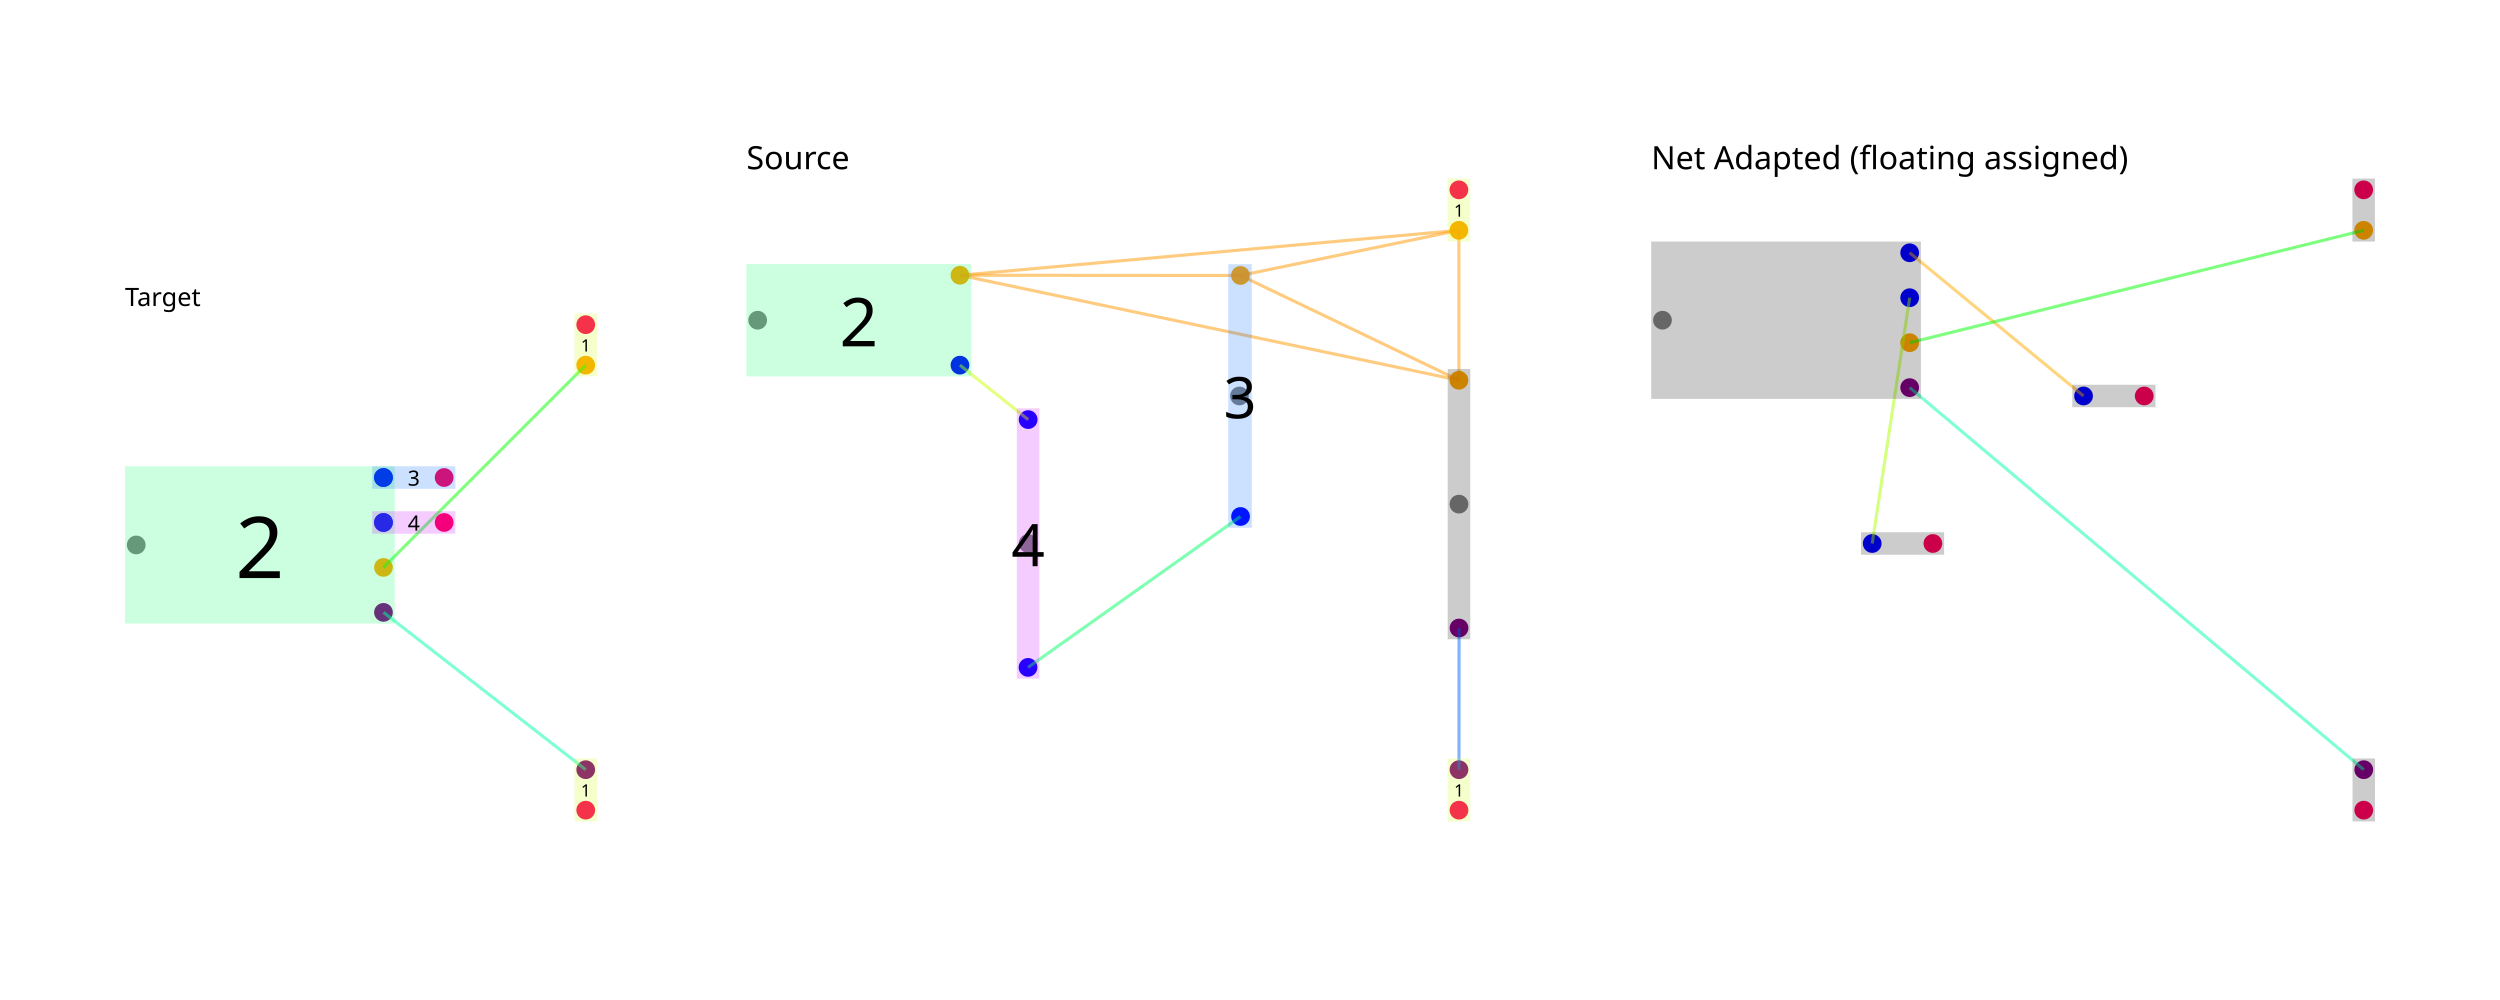
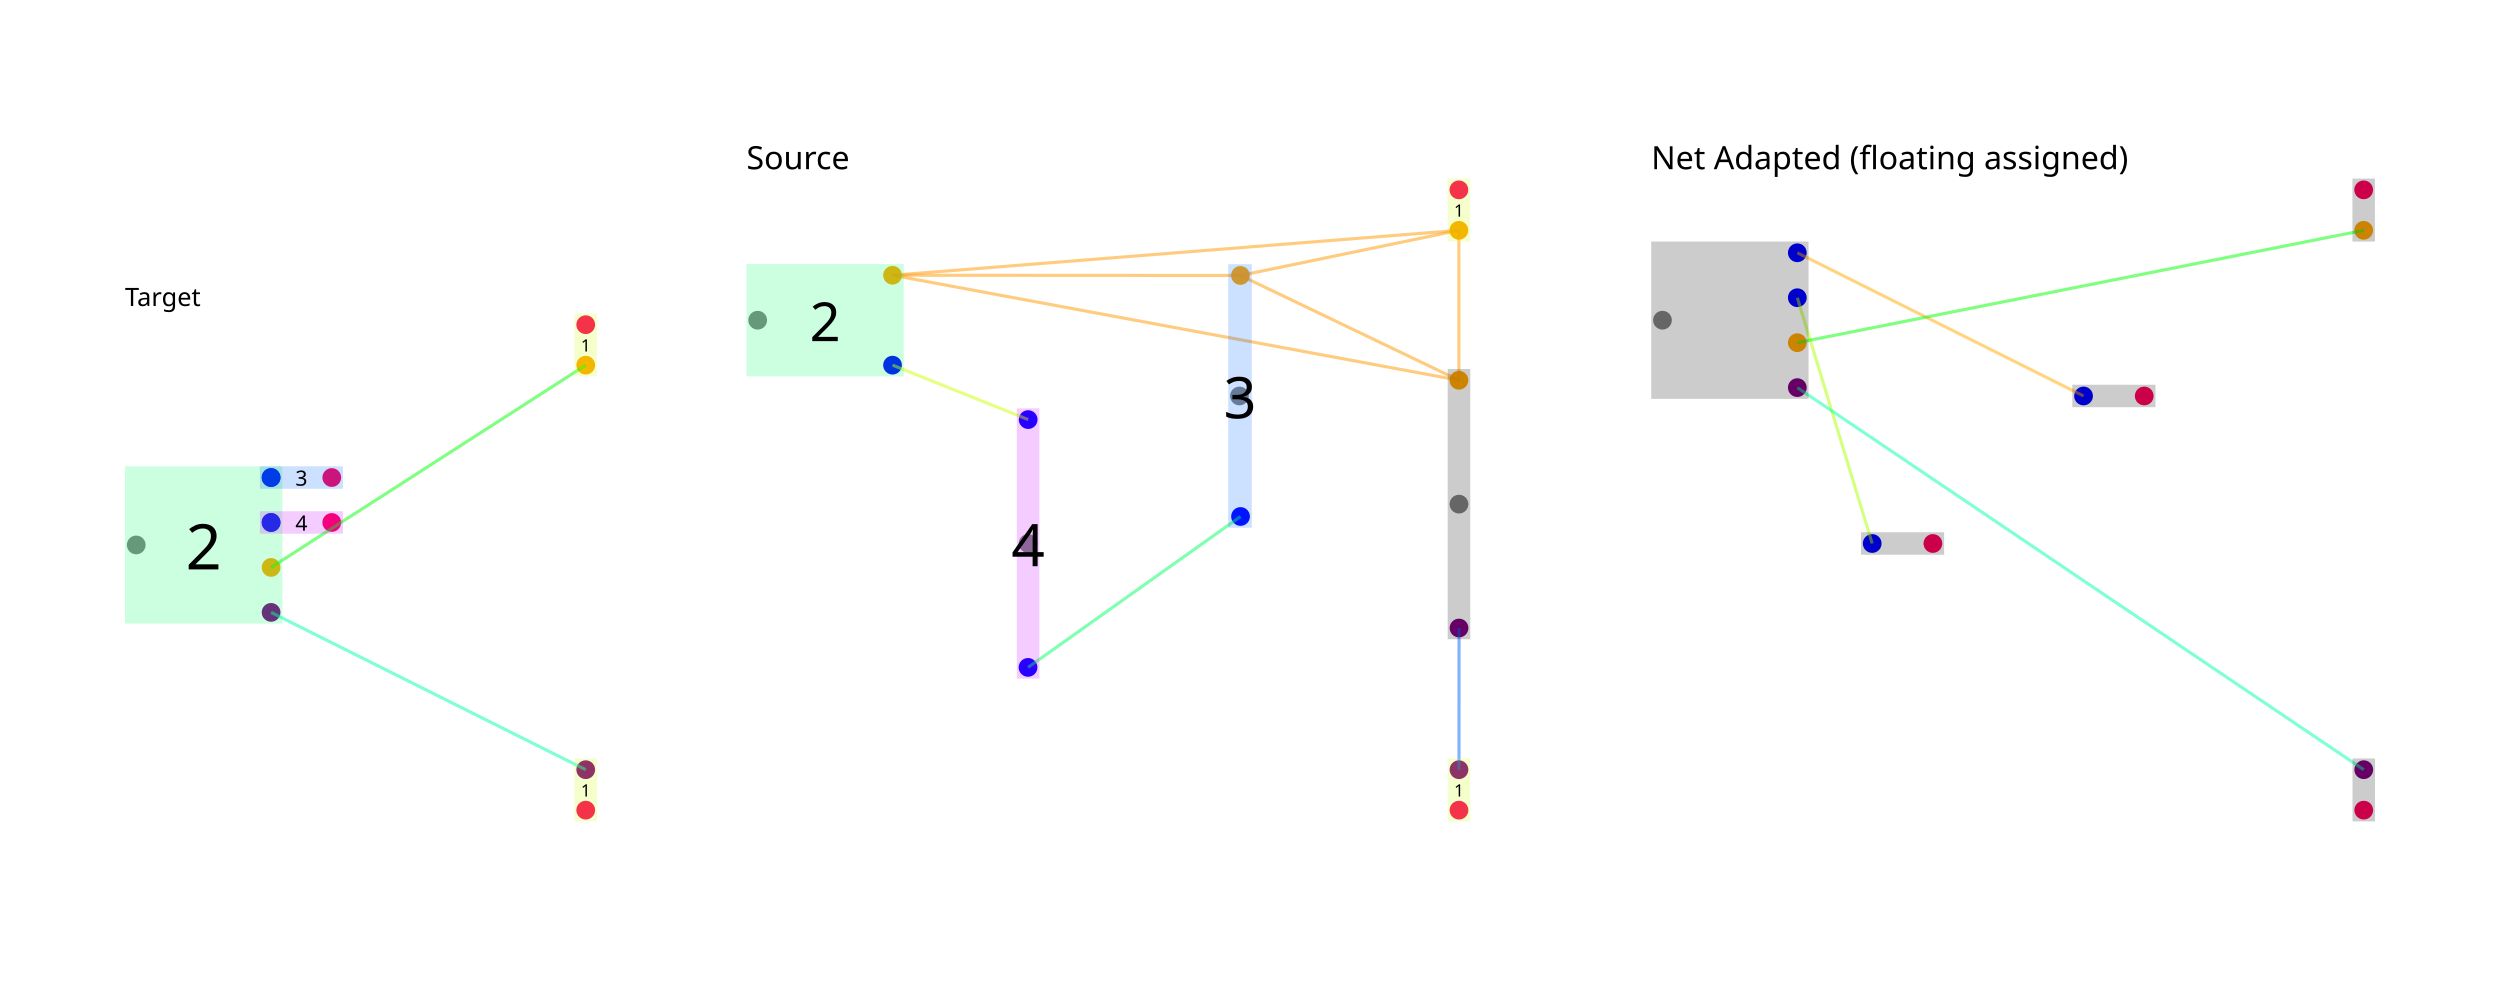
<svg xmlns="http://www.w3.org/2000/svg" width="800" height="320" viewBox="0 0 800 320">
  <rect width="100%" height="100%" fill="white" />
  <g>
    <circle data-type="point" data-label="schematic_component_0_center component_center center_schematic_component_0" data-x="0" data-y="0" cx="43.596" cy="174.384" r="3" fill="gray" />
  </g>
  <g>
-     <circle data-type="point" data-label="schematic_port_0 normal unnamedsubcircuit13_connectivity_net0" data-x="1.1" data-y="0.30000000000000004" cx="122.707" cy="152.808" r="3" fill="blue" />
-   </g>
-   <g>
-     <circle data-type="point" data-label="schematic_port_1 normal unnamedsubcircuit13_connectivity_net1" data-x="1.1" data-y="0.09999999999999998" cx="122.707" cy="167.192" r="3" fill="blue" />
-   </g>
-   <g>
-     <circle data-type="point" data-label="schematic_port_2 vcc unnamedsubcircuit13_connectivity_net2" data-x="1.1" data-y="-0.10000000000000003" cx="122.707" cy="181.576" r="3" fill="orange" />
-   </g>
-   <g>
-     <circle data-type="point" data-label="schematic_port_3 gnd unnamedsubcircuit13_connectivity_net3" data-x="1.1" data-y="-0.30000000000000004" cx="122.707" cy="195.96" r="3" fill="purple" />
-   </g>
-   <g>
-     <circle data-type="point" data-label="schematic_net_label_0_pin gnd unnamedsubcircuit13_connectivity_net3" data-x="2" data-y="-1" cx="187.434" cy="246.303" r="3" fill="purple" />
+     <circle data-type="point" data-label="schematic_port_0 normal unnamedsubcircuit7_connectivity_net0" data-x="0.6000000000000001" data-y="0.30000000000000004" cx="86.747" cy="152.808" r="3" fill="blue" />
+   </g>
+   <g>
+     <circle data-type="point" data-label="schematic_port_1 normal unnamedsubcircuit7_connectivity_net1" data-x="0.6000000000000001" data-y="0.09999999999999998" cx="86.747" cy="167.192" r="3" fill="blue" />
+   </g>
+   <g>
+     <circle data-type="point" data-label="schematic_port_2 vcc unnamedsubcircuit7_connectivity_net2" data-x="0.6000000000000001" data-y="-0.10000000000000003" cx="86.747" cy="181.576" r="3" fill="orange" />
+   </g>
+   <g>
+     <circle data-type="point" data-label="schematic_port_3 gnd unnamedsubcircuit7_connectivity_net3" data-x="0.6000000000000001" data-y="-0.30000000000000004" cx="86.747" cy="195.96" r="3" fill="purple" />
+   </g>
+   <g>
+     <circle data-type="point" data-label="schematic_net_label_0_pin gnd unnamedsubcircuit7_connectivity_net3" data-x="2" data-y="-1" cx="187.434" cy="246.303" r="3" fill="purple" />
  </g>
  <g>
    <circle data-type="point" data-label="schematic_net_label_0_center netlabel_center schematic_net_label_0_center" data-x="2" data-y="-1.18" cx="187.434" cy="259.248" r="3" fill="hsl(338.4, 100%, 50%, 1)" />
  </g>
  <g>
-     <circle data-type="point" data-label="schematic_net_label_1_pin vcc unnamedsubcircuit13_connectivity_net2" data-x="2" data-y="0.8" cx="187.434" cy="116.849" r="3" fill="orange" />
+     <circle data-type="point" data-label="schematic_net_label_1_pin vcc unnamedsubcircuit7_connectivity_net2" data-x="2" data-y="0.8" cx="187.434" cy="116.849" r="3" fill="orange" />
  </g>
  <g>
    <circle data-type="point" data-label="schematic_net_label_1_center netlabel_center schematic_net_label_1_center" data-x="2" data-y="0.98" cx="187.434" cy="103.903" r="3" fill="hsl(338.4, 100%, 50%, 1)" />
  </g>
  <g>
-     <circle data-type="point" data-label="schematic_net_label_2_pin normal unnamedsubcircuit13_connectivity_net0" data-x="1.1" data-y="0.30000000000000004" cx="122.707" cy="152.808" r="3" fill="blue" />
-   </g>
-   <g>
-     <circle data-type="point" data-label="schematic_net_label_2_center netlabel_center schematic_net_label_2_center" data-x="1.37" data-y="0.30000000000000004" cx="142.125" cy="152.808" r="3" fill="hsl(338.4, 100%, 50%, 1)" />
-   </g>
-   <g>
-     <circle data-type="point" data-label="schematic_net_label_3_pin normal unnamedsubcircuit13_connectivity_net1" data-x="1.1" data-y="0.09999999999999998" cx="122.707" cy="167.192" r="3" fill="blue" />
-   </g>
-   <g>
-     <circle data-type="point" data-label="schematic_net_label_3_center netlabel_center schematic_net_label_3_center" data-x="1.37" data-y="0.09999999999999998" cx="142.125" cy="167.192" r="3" fill="hsl(338.4, 100%, 50%, 1)" />
+     <circle data-type="point" data-label="schematic_net_label_2_pin normal unnamedsubcircuit7_connectivity_net0" data-x="0.6000000000000001" data-y="0.30000000000000004" cx="86.747" cy="152.808" r="3" fill="blue" />
+   </g>
+   <g>
+     <circle data-type="point" data-label="schematic_net_label_2_center netlabel_center schematic_net_label_2_center" data-x="0.8700000000000001" data-y="0.30000000000000004" cx="106.166" cy="152.808" r="3" fill="hsl(338.4, 100%, 50%, 1)" />
+   </g>
+   <g>
+     <circle data-type="point" data-label="schematic_net_label_3_pin normal unnamedsubcircuit7_connectivity_net1" data-x="0.6000000000000001" data-y="0.09999999999999998" cx="86.747" cy="167.192" r="3" fill="blue" />
+   </g>
+   <g>
+     <circle data-type="point" data-label="schematic_net_label_3_center netlabel_center schematic_net_label_3_center" data-x="0.8700000000000001" data-y="0.09999999999999998" cx="106.166" cy="167.192" r="3" fill="hsl(338.4, 100%, 50%, 1)" />
  </g>
  <g>
    <circle data-type="point" data-label="schematic_component_0_center component_center center_schematic_component_0" data-x="2.765082464592346" data-y="1.0000000000000002" cx="242.458" cy="102.465" r="3" fill="gray" />
  </g>
  <g>
-     <circle data-type="point" data-label="schematic_port_0 vcc unnamedsubcircuit609_connectivity_net1" data-x="3.665082464592346" data-y="1.2000000000000002" cx="307.185" cy="88.081" r="3" fill="orange" />
-   </g>
-   <g>
-     <circle data-type="point" data-label="schematic_port_1 normal unnamedsubcircuit609_connectivity_net0" data-x="3.665082464592346" data-y="0.8000000000000003" cx="307.185" cy="116.849" r="3" fill="blue" />
+     <circle data-type="point" data-label="schematic_port_0 vcc unnamedsubcircuit196_connectivity_net1" data-x="3.365082464592346" data-y="1.2000000000000002" cx="285.609" cy="88.081" r="3" fill="orange" />
+   </g>
+   <g>
+     <circle data-type="point" data-label="schematic_port_1 normal unnamedsubcircuit196_connectivity_net0" data-x="3.365082464592346" data-y="0.8000000000000003" cx="285.609" cy="116.849" r="3" fill="blue" />
  </g>
  <g>
    <circle data-type="point" data-label="schematic_component_1_center component_center center_schematic_component_1" data-x="3.9682706932861347" data-y="0.006477900072155096" cx="328.99" cy="173.918" r="3" fill="gray" />
  </g>
  <g>
-     <circle data-type="point" data-label="schematic_port_2 normal unnamedsubcircuit609_connectivity_net2" data-x="3.9679974432861354" data-y="-0.5448127999278454" cx="328.97" cy="213.566" r="3" fill="blue" />
-   </g>
-   <g>
-     <circle data-type="point" data-label="schematic_port_3 normal unnamedsubcircuit609_connectivity_net0" data-x="3.968543943286134" data-y="0.5577686000721553" cx="329.01" cy="134.27" r="3" fill="blue" />
+     <circle data-type="point" data-label="schematic_port_2 normal unnamedsubcircuit196_connectivity_net2" data-x="3.9679974432861354" data-y="-0.5448127999278454" cx="328.97" cy="213.566" r="3" fill="blue" />
+   </g>
+   <g>
+     <circle data-type="point" data-label="schematic_port_3 normal unnamedsubcircuit196_connectivity_net0" data-x="3.968543943286134" data-y="0.5577686000721553" cx="329.01" cy="134.27" r="3" fill="blue" />
  </g>
  <g>
    <circle data-type="point" data-label="schematic_component_2_center component_center center_schematic_component_2" data-x="5.885468831331117" data-y="0.18157185088043593" cx="466.873" cy="161.325" r="3" fill="gray" />
  </g>
  <g>
-     <circle data-type="point" data-label="schematic_port_4 gnd unnamedsubcircuit609_connectivity_net3" data-x="5.885742181331117" data-y="-0.3696374491195644" cx="466.893" cy="200.968" r="3" fill="purple" />
-   </g>
-   <g>
-     <circle data-type="point" data-label="schematic_port_5 vcc unnamedsubcircuit609_connectivity_net1" data-x="5.8851954813311185" data-y="0.7327811508804362" cx="466.853" cy="121.683" r="3" fill="orange" />
+     <circle data-type="point" data-label="schematic_port_4 gnd unnamedsubcircuit196_connectivity_net3" data-x="5.885742181331117" data-y="-0.3696374491195644" cx="466.893" cy="200.968" r="3" fill="purple" />
+   </g>
+   <g>
+     <circle data-type="point" data-label="schematic_port_5 vcc unnamedsubcircuit196_connectivity_net1" data-x="5.8851954813311185" data-y="0.7327811508804362" cx="466.853" cy="121.683" r="3" fill="orange" />
  </g>
  <g>
    <circle data-type="point" data-label="schematic_component_3_center component_center center_schematic_component_3" data-x="4.908685640881696" data-y="0.6628469893651011" cx="396.624" cy="126.712" r="3" fill="gray" />
  </g>
  <g>
-     <circle data-type="point" data-label="schematic_port_6 vcc unnamedsubcircuit609_connectivity_net1" data-x="4.9131185408816975" data-y="1.1990562893651011" cx="396.943" cy="88.149" r="3" fill="orange" />
-   </g>
-   <g>
-     <circle data-type="point" data-label="schematic_port_7 normal unnamedsubcircuit609_connectivity_net2" data-x="4.9135720408817" data-y="0.1266376893651011" cx="396.975" cy="165.276" r="3" fill="blue" />
-   </g>
-   <g>
-     <circle data-type="point" data-label="schematic_net_label_0_pin vcc unnamedsubcircuit609_connectivity_net1" data-x="5.885082464592346" data-y="1.4000000000000004" cx="466.845" cy="73.697" r="3" fill="orange" />
+     <circle data-type="point" data-label="schematic_port_6 vcc unnamedsubcircuit196_connectivity_net1" data-x="4.9131185408816975" data-y="1.1990562893651011" cx="396.943" cy="88.149" r="3" fill="orange" />
+   </g>
+   <g>
+     <circle data-type="point" data-label="schematic_port_7 normal unnamedsubcircuit196_connectivity_net2" data-x="4.9135720408817" data-y="0.1266376893651011" cx="396.975" cy="165.276" r="3" fill="blue" />
+   </g>
+   <g>
+     <circle data-type="point" data-label="schematic_net_label_0_pin vcc unnamedsubcircuit196_connectivity_net1" data-x="5.885082464592346" data-y="1.4000000000000004" cx="466.845" cy="73.697" r="3" fill="orange" />
  </g>
  <g>
    <circle data-type="point" data-label="schematic_net_label_0_center netlabel_center schematic_net_label_0_center" data-x="5.885082464592346" data-y="1.5800000000000003" cx="466.845" cy="60.752" r="3" fill="hsl(338.4, 100%, 50%, 1)" />
  </g>
  <g>
-     <circle data-type="point" data-label="schematic_net_label_1_pin gnd unnamedsubcircuit609_connectivity_net3" data-x="5.885468831331117" data-y="-0.9999999999999998" cx="466.873" cy="246.303" r="3" fill="purple" />
+     <circle data-type="point" data-label="schematic_net_label_1_pin gnd unnamedsubcircuit196_connectivity_net3" data-x="5.885468831331117" data-y="-0.9999999999999998" cx="466.873" cy="246.303" r="3" fill="purple" />
  </g>
  <g>
    <circle data-type="point" data-label="schematic_net_label_1_center netlabel_center schematic_net_label_1_center" data-x="5.885468831331117" data-y="-1.18" cx="466.873" cy="259.248" r="3" fill="hsl(338.4, 100%, 50%, 1)" />
  </g>
  <g>
    <circle data-type="point" data-label="schematic_component_0_center component_center center_schematic_component_0" data-x="6.79087294176581" data-y="1.0000000000000002" cx="531.989" cy="102.465" r="3" fill="gray" />
  </g>
  <g>
-     <circle data-type="point" data-label="schematic_port_0 normal unnamedsubcircuit13_connectivity_net0" data-x="7.89087294176581" data-y="1.3000000000000003" cx="611.1" cy="80.889" r="3" fill="blue" />
-   </g>
-   <g>
-     <circle data-type="point" data-label="schematic_port_1 normal unnamedsubcircuit13_connectivity_net1" data-x="7.89087294176581" data-y="1.1" cx="611.1" cy="95.273" r="3" fill="blue" />
-   </g>
-   <g>
-     <circle data-type="point" data-label="schematic_port_2 vcc unnamedsubcircuit13_connectivity_net2" data-x="7.89087294176581" data-y="0.9000000000000001" cx="611.1" cy="109.657" r="3" fill="orange" />
-   </g>
-   <g>
-     <circle data-type="point" data-label="schematic_port_3 gnd unnamedsubcircuit13_connectivity_net3" data-x="7.89087294176581" data-y="0.7000000000000002" cx="611.1" cy="124.04" r="3" fill="purple" />
-   </g>
-   <g>
-     <circle data-type="point" data-label="schematic_net_label_3_pin normal unnamedsubcircuit13_connectivity_net1" data-x="7.724061170459598" data-y="0.006477900072155096" cx="599.103" cy="173.918" r="3" fill="blue" />
+     <circle data-type="point" data-label="schematic_port_0 normal unnamedsubcircuit7_connectivity_net0" data-x="7.39087294176581" data-y="1.3000000000000003" cx="575.14" cy="80.889" r="3" fill="blue" />
+   </g>
+   <g>
+     <circle data-type="point" data-label="schematic_port_1 normal unnamedsubcircuit7_connectivity_net1" data-x="7.39087294176581" data-y="1.1" cx="575.14" cy="95.273" r="3" fill="blue" />
+   </g>
+   <g>
+     <circle data-type="point" data-label="schematic_port_2 vcc unnamedsubcircuit7_connectivity_net2" data-x="7.39087294176581" data-y="0.9000000000000001" cx="575.14" cy="109.657" r="3" fill="orange" />
+   </g>
+   <g>
+     <circle data-type="point" data-label="schematic_port_3 gnd unnamedsubcircuit7_connectivity_net3" data-x="7.39087294176581" data-y="0.7000000000000002" cx="575.14" cy="124.04" r="3" fill="purple" />
+   </g>
+   <g>
+     <circle data-type="point" data-label="schematic_net_label_3_pin normal unnamedsubcircuit7_connectivity_net1" data-x="7.724061170459598" data-y="0.006477900072155096" cx="599.103" cy="173.918" r="3" fill="blue" />
  </g>
  <g>
    <circle data-type="point" data-label="schematic_net_label_3_center netlabel_center schematic_net_label_3_center" data-x="7.994061170459599" data-y="0.006477900072155096" cx="618.521" cy="173.918" r="3" fill="hsl(338.4, 100%, 50%, 1)" />
  </g>
  <g>
-     <circle data-type="point" data-label="schematic_net_label_2_pin normal unnamedsubcircuit13_connectivity_net0" data-x="8.66447611805516" data-y="0.6628469893651011" cx="666.737" cy="126.712" r="3" fill="blue" />
+     <circle data-type="point" data-label="schematic_net_label_2_pin normal unnamedsubcircuit7_connectivity_net0" data-x="8.66447611805516" data-y="0.6628469893651011" cx="666.737" cy="126.712" r="3" fill="blue" />
  </g>
  <g>
    <circle data-type="point" data-label="schematic_net_label_2_center netlabel_center schematic_net_label_2_center" data-x="8.93447611805516" data-y="0.6628469893651011" cx="686.155" cy="126.712" r="3" fill="hsl(338.4, 100%, 50%, 1)" />
  </g>
  <g>
-     <circle data-type="point" data-label="schematic_net_label_1_pin vcc unnamedsubcircuit13_connectivity_net2" data-x="9.91087294176581" data-y="1.4000000000000004" cx="756.376" cy="73.697" r="3" fill="orange" />
+     <circle data-type="point" data-label="schematic_net_label_1_pin vcc unnamedsubcircuit7_connectivity_net2" data-x="9.91087294176581" data-y="1.4000000000000004" cx="756.376" cy="73.697" r="3" fill="orange" />
  </g>
  <g>
    <circle data-type="point" data-label="schematic_net_label_1_center netlabel_center schematic_net_label_1_center" data-x="9.91087294176581" data-y="1.5800000000000003" cx="756.376" cy="60.752" r="3" fill="hsl(338.4, 100%, 50%, 1)" />
  </g>
  <g>
-     <circle data-type="point" data-label="schematic_net_label_0_pin gnd unnamedsubcircuit13_connectivity_net3" data-x="9.911259308504581" data-y="-0.9999999999999998" cx="756.404" cy="246.303" r="3" fill="purple" />
+     <circle data-type="point" data-label="schematic_net_label_0_pin gnd unnamedsubcircuit7_connectivity_net3" data-x="9.911259308504581" data-y="-0.9999999999999998" cx="756.404" cy="246.303" r="3" fill="purple" />
  </g>
  <g>
    <circle data-type="point" data-label="schematic_net_label_0_center netlabel_center schematic_net_label_0_center" data-x="9.911259308504581" data-y="-1.18" cx="756.404" cy="259.248" r="3" fill="hsl(338.4, 100%, 50%, 1)" />
  </g>
  <g>
-     <polyline data-points="1.1,0.30000000000000004 1.1,0.30000000000000004" data-type="line" data-label="" points="122.707,152.808 122.707,152.808" fill="none" stroke="hsl(40, 100%, 50%, 0.5)" stroke-width="1" />
-   </g>
-   <g>
-     <polyline data-points="1.1,0.09999999999999998 1.1,0.09999999999999998" data-type="line" data-label="" points="122.707,167.192 122.707,167.192" fill="none" stroke="hsl(80, 100%, 50%, 0.5)" stroke-width="1" />
-   </g>
-   <g>
-     <polyline data-points="1.1,-0.10000000000000003 2,0.8" data-type="line" data-label="" points="122.707,181.576 187.434,116.849" fill="none" stroke="hsl(120, 100%, 50%, 0.5)" stroke-width="1" />
-   </g>
-   <g>
-     <polyline data-points="1.1,-0.30000000000000004 2,-1" data-type="line" data-label="" points="122.707,195.96 187.434,246.303" fill="none" stroke="hsl(160, 100%, 50%, 0.5)" stroke-width="1" />
-   </g>
-   <g>
-     <polyline data-points="3.665082464592346,1.2000000000000002 5.8851954813311185,0.7327811508804362" data-type="line" data-label="" points="307.185,88.081 466.853,121.683" fill="none" stroke="hsl(36, 100%, 50%, 0.5)" stroke-width="1" />
-   </g>
-   <g>
-     <polyline data-points="3.665082464592346,1.2000000000000002 4.9131185408816975,1.1990562893651011" data-type="line" data-label="" points="307.185,88.081 396.943,88.149" fill="none" stroke="hsl(36, 100%, 50%, 0.5)" stroke-width="1" />
-   </g>
-   <g>
-     <polyline data-points="3.665082464592346,1.2000000000000002 5.885082464592346,1.4000000000000004" data-type="line" data-label="" points="307.185,88.081 466.845,73.697" fill="none" stroke="hsl(36, 100%, 50%, 0.5)" stroke-width="1" />
+     <polyline data-points="0.6000000000000001,0.30000000000000004 0.6000000000000001,0.30000000000000004" data-type="line" data-label="" points="86.747,152.808 86.747,152.808" fill="none" stroke="hsl(40, 100%, 50%, 0.5)" stroke-width="1" />
+   </g>
+   <g>
+     <polyline data-points="0.6000000000000001,0.09999999999999998 0.6000000000000001,0.09999999999999998" data-type="line" data-label="" points="86.747,167.192 86.747,167.192" fill="none" stroke="hsl(80, 100%, 50%, 0.5)" stroke-width="1" />
+   </g>
+   <g>
+     <polyline data-points="0.6000000000000001,-0.10000000000000003 2,0.8" data-type="line" data-label="" points="86.747,181.576 187.434,116.849" fill="none" stroke="hsl(120, 100%, 50%, 0.5)" stroke-width="1" />
+   </g>
+   <g>
+     <polyline data-points="0.6000000000000001,-0.30000000000000004 2,-1" data-type="line" data-label="" points="86.747,195.96 187.434,246.303" fill="none" stroke="hsl(160, 100%, 50%, 0.5)" stroke-width="1" />
+   </g>
+   <g>
+     <polyline data-points="3.365082464592346,1.2000000000000002 5.8851954813311185,0.7327811508804362" data-type="line" data-label="" points="285.609,88.081 466.853,121.683" fill="none" stroke="hsl(36, 100%, 50%, 0.5)" stroke-width="1" />
+   </g>
+   <g>
+     <polyline data-points="3.365082464592346,1.2000000000000002 4.9131185408816975,1.1990562893651011" data-type="line" data-label="" points="285.609,88.081 396.943,88.149" fill="none" stroke="hsl(36, 100%, 50%, 0.5)" stroke-width="1" />
+   </g>
+   <g>
+     <polyline data-points="3.365082464592346,1.2000000000000002 5.885082464592346,1.4000000000000004" data-type="line" data-label="" points="285.609,88.081 466.845,73.697" fill="none" stroke="hsl(36, 100%, 50%, 0.5)" stroke-width="1" />
  </g>
  <g>
    <polyline data-points="5.8851954813311185,0.7327811508804362 4.9131185408816975,1.1990562893651011" data-type="line" data-label="" points="466.853,121.683 396.943,88.149" fill="none" stroke="hsl(36, 100%, 50%, 0.5)" stroke-width="1" />
  </g>
  <g>
    <polyline data-points="5.8851954813311185,0.7327811508804362 5.885082464592346,1.4000000000000004" data-type="line" data-label="" points="466.853,121.683 466.845,73.697" fill="none" stroke="hsl(36, 100%, 50%, 0.5)" stroke-width="1" />
  </g>
  <g>
    <polyline data-points="4.9131185408816975,1.1990562893651011 5.885082464592346,1.4000000000000004" data-type="line" data-label="" points="396.943,88.149 466.845,73.697" fill="none" stroke="hsl(36, 100%, 50%, 0.5)" stroke-width="1" />
  </g>
  <g>
-     <polyline data-points="3.665082464592346,0.8000000000000003 3.968543943286134,0.5577686000721553" data-type="line" data-label="" points="307.185,116.849 329.01,134.27" fill="none" stroke="hsl(72, 100%, 50%, 0.5)" stroke-width="1" />
+     <polyline data-points="3.365082464592346,0.8000000000000003 3.968543943286134,0.5577686000721553" data-type="line" data-label="" points="285.609,116.849 329.01,134.27" fill="none" stroke="hsl(72, 100%, 50%, 0.5)" stroke-width="1" />
  </g>
  <g>
    <polyline data-points="3.9679974432861354,-0.5448127999278454 4.9135720408817,0.1266376893651011" data-type="line" data-label="" points="328.97,213.566 396.975,165.276" fill="none" stroke="hsl(144, 100%, 50%, 0.5)" stroke-width="1" />
  </g>
  <g>
    <polyline data-points="5.885742181331117,-0.3696374491195644 5.885468831331117,-0.9999999999999998" data-type="line" data-label="" points="466.893,200.968 466.873,246.303" fill="none" stroke="hsl(216, 100%, 50%, 0.5)" stroke-width="1" />
  </g>
  <g>
-     <polyline data-points="7.89087294176581,1.3000000000000003 8.66447611805516,0.6628469893651011" data-type="line" data-label="" points="611.1,80.889 666.737,126.712" fill="none" stroke="hsl(40, 100%, 50%, 0.5)" stroke-width="1" />
-   </g>
-   <g>
-     <polyline data-points="7.89087294176581,1.1 7.724061170459598,0.006477900072155096" data-type="line" data-label="" points="611.1,95.273 599.103,173.918" fill="none" stroke="hsl(80, 100%, 50%, 0.5)" stroke-width="1" />
-   </g>
-   <g>
-     <polyline data-points="7.89087294176581,0.9000000000000001 9.91087294176581,1.4000000000000004" data-type="line" data-label="" points="611.1,109.657 756.376,73.697" fill="none" stroke="hsl(120, 100%, 50%, 0.5)" stroke-width="1" />
-   </g>
-   <g>
-     <polyline data-points="7.89087294176581,0.7000000000000002 9.911259308504581,-0.9999999999999998" data-type="line" data-label="" points="611.1,124.04 756.404,246.303" fill="none" stroke="hsl(160, 100%, 50%, 0.5)" stroke-width="1" />
-   </g>
-   <g>
-     <rect data-type="rect" data-label="schematic_component_0" data-x="0.55" data-y="0" x="40" y="149.212" width="86.303" height="50.343" fill="hsl(144, 100%, 50%, 0.2)" stroke="black" stroke-width="0.014" />
+     <polyline data-points="7.39087294176581,1.3000000000000003 8.66447611805516,0.6628469893651011" data-type="line" data-label="" points="575.14,80.889 666.737,126.712" fill="none" stroke="hsl(40, 100%, 50%, 0.5)" stroke-width="1" />
+   </g>
+   <g>
+     <polyline data-points="7.39087294176581,1.1 7.724061170459598,0.006477900072155096" data-type="line" data-label="" points="575.14,95.273 599.103,173.918" fill="none" stroke="hsl(80, 100%, 50%, 0.5)" stroke-width="1" />
+   </g>
+   <g>
+     <polyline data-points="7.39087294176581,0.9000000000000001 9.91087294176581,1.4000000000000004" data-type="line" data-label="" points="575.14,109.657 756.376,73.697" fill="none" stroke="hsl(120, 100%, 50%, 0.5)" stroke-width="1" />
+   </g>
+   <g>
+     <polyline data-points="7.39087294176581,0.7000000000000002 9.911259308504581,-0.9999999999999998" data-type="line" data-label="" points="575.14,124.04 756.404,246.303" fill="none" stroke="hsl(160, 100%, 50%, 0.5)" stroke-width="1" />
+   </g>
+   <g>
+     <rect data-type="rect" data-label="schematic_component_0" data-x="0.30000000000000004" data-y="0" x="40" y="149.212" width="50.343" height="50.343" fill="hsl(144, 100%, 50%, 0.2)" stroke="black" stroke-width="0.014" />
  </g>
  <g>
    <rect data-type="rect" data-label="schematic_net_label_0" data-x="2" data-y="-1.0899999999999999" x="183.838" y="242.707" width="7.192" height="20.137" fill="hsl(72, 100%, 50%, 0.2)" stroke="black" stroke-width="0.014" />
  </g>
  <g>
    <rect data-type="rect" data-label="schematic_net_label_1" data-x="2" data-y="0.89" x="183.838" y="100.307" width="7.192" height="20.137" fill="hsl(72, 100%, 50%, 0.2)" stroke="black" stroke-width="0.014" />
  </g>
  <g>
-     <rect data-type="rect" data-label="schematic_net_label_2" data-x="1.235" data-y="0.30000000000000004" x="119.111" y="149.212" width="26.61" height="7.192" fill="hsl(216, 100%, 50%, 0.2)" stroke="black" stroke-width="0.014" />
-   </g>
-   <g>
-     <rect data-type="rect" data-label="schematic_net_label_3" data-x="1.235" data-y="0.09999999999999998" x="119.111" y="163.596" width="26.61" height="7.192" fill="hsl(288, 100%, 50%, 0.2)" stroke="black" stroke-width="0.014" />
-   </g>
-   <g>
-     <rect data-type="rect" data-label="schematic_component_0" data-x="3.215082464592346" data-y="1.0000000000000002" x="238.862" y="84.485" width="71.919" height="35.96" fill="hsl(144, 100%, 50%, 0.2)" stroke="black" stroke-width="0.014" />
+     <rect data-type="rect" data-label="schematic_net_label_2" data-x="0.7350000000000001" data-y="0.30000000000000004" x="83.151" y="149.212" width="26.61" height="7.192" fill="hsl(216, 100%, 50%, 0.2)" stroke="black" stroke-width="0.014" />
+   </g>
+   <g>
+     <rect data-type="rect" data-label="schematic_net_label_3" data-x="0.7350000000000001" data-y="0.09999999999999998" x="83.151" y="163.596" width="26.61" height="7.192" fill="hsl(288, 100%, 50%, 0.2)" stroke="black" stroke-width="0.014" />
+   </g>
+   <g>
+     <rect data-type="rect" data-label="schematic_component_0" data-x="3.0650824645923462" data-y="1.0000000000000002" x="238.862" y="84.485" width="50.343" height="35.96" fill="hsl(144, 100%, 50%, 0.2)" stroke="black" stroke-width="0.014" />
  </g>
  <g>
    <rect data-type="rect" data-label="schematic_component_1" data-x="3.9682706932861347" data-y="0.006477900072154985" x="325.375" y="130.674" width="7.231" height="86.488" fill="hsl(288, 100%, 50%, 0.2)" stroke="black" stroke-width="0.014" />
  </g>
  <g>
    <rect data-type="rect" data-label="schematic_component_2" data-x="5.885468831331117" data-y="0.18157185088043581" x="463.258" y="118.087" width="7.231" height="86.477" fill="rgba(0, 0, 0, 0.2)" stroke="black" stroke-width="0.014" />
  </g>
  <g>
    <rect data-type="rect" data-label="schematic_component_3" data-x="4.911128840881698" data-y="0.6628469893651011" x="393.028" y="84.553" width="7.543" height="84.319" fill="hsl(216, 100%, 50%, 0.2)" stroke="black" stroke-width="0.014" />
  </g>
  <g>
    <rect data-type="rect" data-label="schematic_net_label_0" data-x="5.885082464592346" data-y="1.4900000000000002" x="463.249" y="57.156" width="7.192" height="20.137" fill="hsl(72, 100%, 50%, 0.2)" stroke="black" stroke-width="0.014" />
  </g>
  <g>
    <rect data-type="rect" data-label="schematic_net_label_1" data-x="5.885468831331117" data-y="-1.0899999999999996" x="463.277" y="242.707" width="7.192" height="20.137" fill="hsl(72, 100%, 50%, 0.2)" stroke="black" stroke-width="0.014" />
  </g>
  <g>
-     <rect data-type="rect" data-label="schematic_component_0" data-x="7.340872941765809" data-y="1.0000000000000002" x="528.393" y="77.293" width="86.303" height="50.343" fill="rgba(0, 0, 0, 0.2)" stroke="black" stroke-width="0.014" />
+     <rect data-type="rect" data-label="schematic_component_0" data-x="7.090872941765809" data-y="1.0000000000000002" x="528.393" y="77.293" width="50.343" height="50.343" fill="rgba(0, 0, 0, 0.2)" stroke="black" stroke-width="0.014" />
  </g>
  <g>
    <rect data-type="rect" data-label="schematic_net_label_3" data-x="7.859061170459599" data-y="0.006477900072155096" x="595.507" y="170.322" width="26.61" height="7.192" fill="rgba(0, 0, 0, 0.2)" stroke="black" stroke-width="0.014" />
  </g>
  <g>
    <rect data-type="rect" data-label="schematic_net_label_2" data-x="8.79947611805516" data-y="0.6628469893651011" x="663.141" y="123.117" width="26.61" height="7.192" fill="rgba(0, 0, 0, 0.2)" stroke="black" stroke-width="0.014" />
  </g>
  <g>
    <rect data-type="rect" data-label="schematic_net_label_1" data-x="9.91087294176581" data-y="1.4900000000000002" x="752.78" y="57.156" width="7.192" height="20.137" fill="rgba(0, 0, 0, 0.2)" stroke="black" stroke-width="0.014" />
  </g>
  <g>
    <rect data-type="rect" data-label="schematic_net_label_0" data-x="9.911259308504581" data-y="-1.0899999999999996" x="752.808" y="242.707" width="7.192" height="20.137" fill="rgba(0, 0, 0, 0.2)" stroke="black" stroke-width="0.014" />
  </g>
-   <text data-type="text" data-label="Target" data-x="-0.050000000000000044" data-y="1.03" x="40" y="100.307" fill="black" font-size="8.127" font-family="sans-serif" text-anchor="start" dominant-baseline="text-after-edge">Target</text>
-   <text data-type="text" data-label="2" data-x="0.55" data-y="0" x="83.151" y="174.384" fill="black" font-size="27.329" font-family="sans-serif" text-anchor="middle" dominant-baseline="central">2</text>
+   <text data-type="text" data-label="Target" data-x="-0.04999999999999999" data-y="1.03" x="40" y="100.307" fill="black" font-size="8.127" font-family="sans-serif" text-anchor="start" dominant-baseline="text-after-edge">Target</text>
+   <text data-type="text" data-label="2" data-x="0.30000000000000004" data-y="0" x="65.172" y="174.384" fill="black" font-size="20.137" font-family="sans-serif" text-anchor="middle" dominant-baseline="central">2</text>
  <text data-type="text" data-label="1" data-x="2" data-y="-1.0899999999999999" x="187.434" y="252.776" fill="black" font-size="5.466" font-family="sans-serif" text-anchor="middle" dominant-baseline="central">1</text>
  <text data-type="text" data-label="1" data-x="2" data-y="0.89" x="187.434" y="110.376" fill="black" font-size="5.466" font-family="sans-serif" text-anchor="middle" dominant-baseline="central">1</text>
-   <text data-type="text" data-label="3" data-x="1.235" data-y="0.30000000000000004" x="132.416" y="152.808" fill="black" font-size="6.76" font-family="sans-serif" text-anchor="middle" dominant-baseline="central">3</text>
-   <text data-type="text" data-label="4" data-x="1.235" data-y="0.09999999999999998" x="132.416" y="167.192" fill="black" font-size="6.76" font-family="sans-serif" text-anchor="middle" dominant-baseline="central">4</text>
+   <text data-type="text" data-label="3" data-x="0.7350000000000001" data-y="0.30000000000000004" x="96.456" y="152.808" fill="black" font-size="6.76" font-family="sans-serif" text-anchor="middle" dominant-baseline="central">3</text>
+   <text data-type="text" data-label="4" data-x="0.7350000000000001" data-y="0.09999999999999998" x="96.456" y="167.192" fill="black" font-size="6.76" font-family="sans-serif" text-anchor="middle" dominant-baseline="central">4</text>
  <text data-type="text" data-label="Source" data-x="2.715082464592346" data-y="1.6300000000000003" x="238.862" y="57.156" fill="black" font-size="10.284" font-family="sans-serif" text-anchor="start" dominant-baseline="text-after-edge">Source</text>
-   <text data-type="text" data-label="2" data-x="3.215082464592346" data-y="1.0000000000000002" x="274.822" y="102.465" fill="black" font-size="21.576" font-family="sans-serif" text-anchor="middle" dominant-baseline="central">2</text>
+   <text data-type="text" data-label="2" data-x="3.0650824645923462" data-y="1.0000000000000002" x="264.034" y="102.465" fill="black" font-size="17.261" font-family="sans-serif" text-anchor="middle" dominant-baseline="central">2</text>
  <text data-type="text" data-label="4" data-x="3.9682706932861347" data-y="0.006477900072154985" x="328.99" y="173.918" fill="black" font-size="18.744" font-family="sans-serif" text-anchor="middle" dominant-baseline="central">4</text>
  <text data-type="text" data-label="3" data-x="4.911128840881698" data-y="0.6628469893651011" x="396.8" y="126.712" fill="black" font-size="18.373" font-family="sans-serif" text-anchor="middle" dominant-baseline="central">3</text>
  <text data-type="text" data-label="1" data-x="5.885082464592346" data-y="1.4900000000000002" x="466.845" y="67.224" fill="black" font-size="5.466" font-family="sans-serif" text-anchor="middle" dominant-baseline="central">1</text>
  <text data-type="text" data-label="1" data-x="5.885468831331117" data-y="-1.0899999999999996" x="466.873" y="252.776" fill="black" font-size="5.466" font-family="sans-serif" text-anchor="middle" dominant-baseline="central">1</text>
  <text data-type="text" data-label="Net Adapted (floating assigned)" data-x="6.74087294176581" data-y="1.6300000000000003" x="528.393" y="57.156" fill="black" font-size="10.284" font-family="sans-serif" text-anchor="start" dominant-baseline="text-after-edge">Net Adapted (floating assigned)</text>
  <g id="crosshair" style="display: none">
    <line id="crosshair-h" y1="0" y2="320" stroke="#666" stroke-width="0.5" />
    <line id="crosshair-v" x1="0" x2="800" stroke="#666" stroke-width="0.5" />
    <text id="coordinates" font-family="monospace" font-size="12" fill="#666" />
  </g>
</svg>
